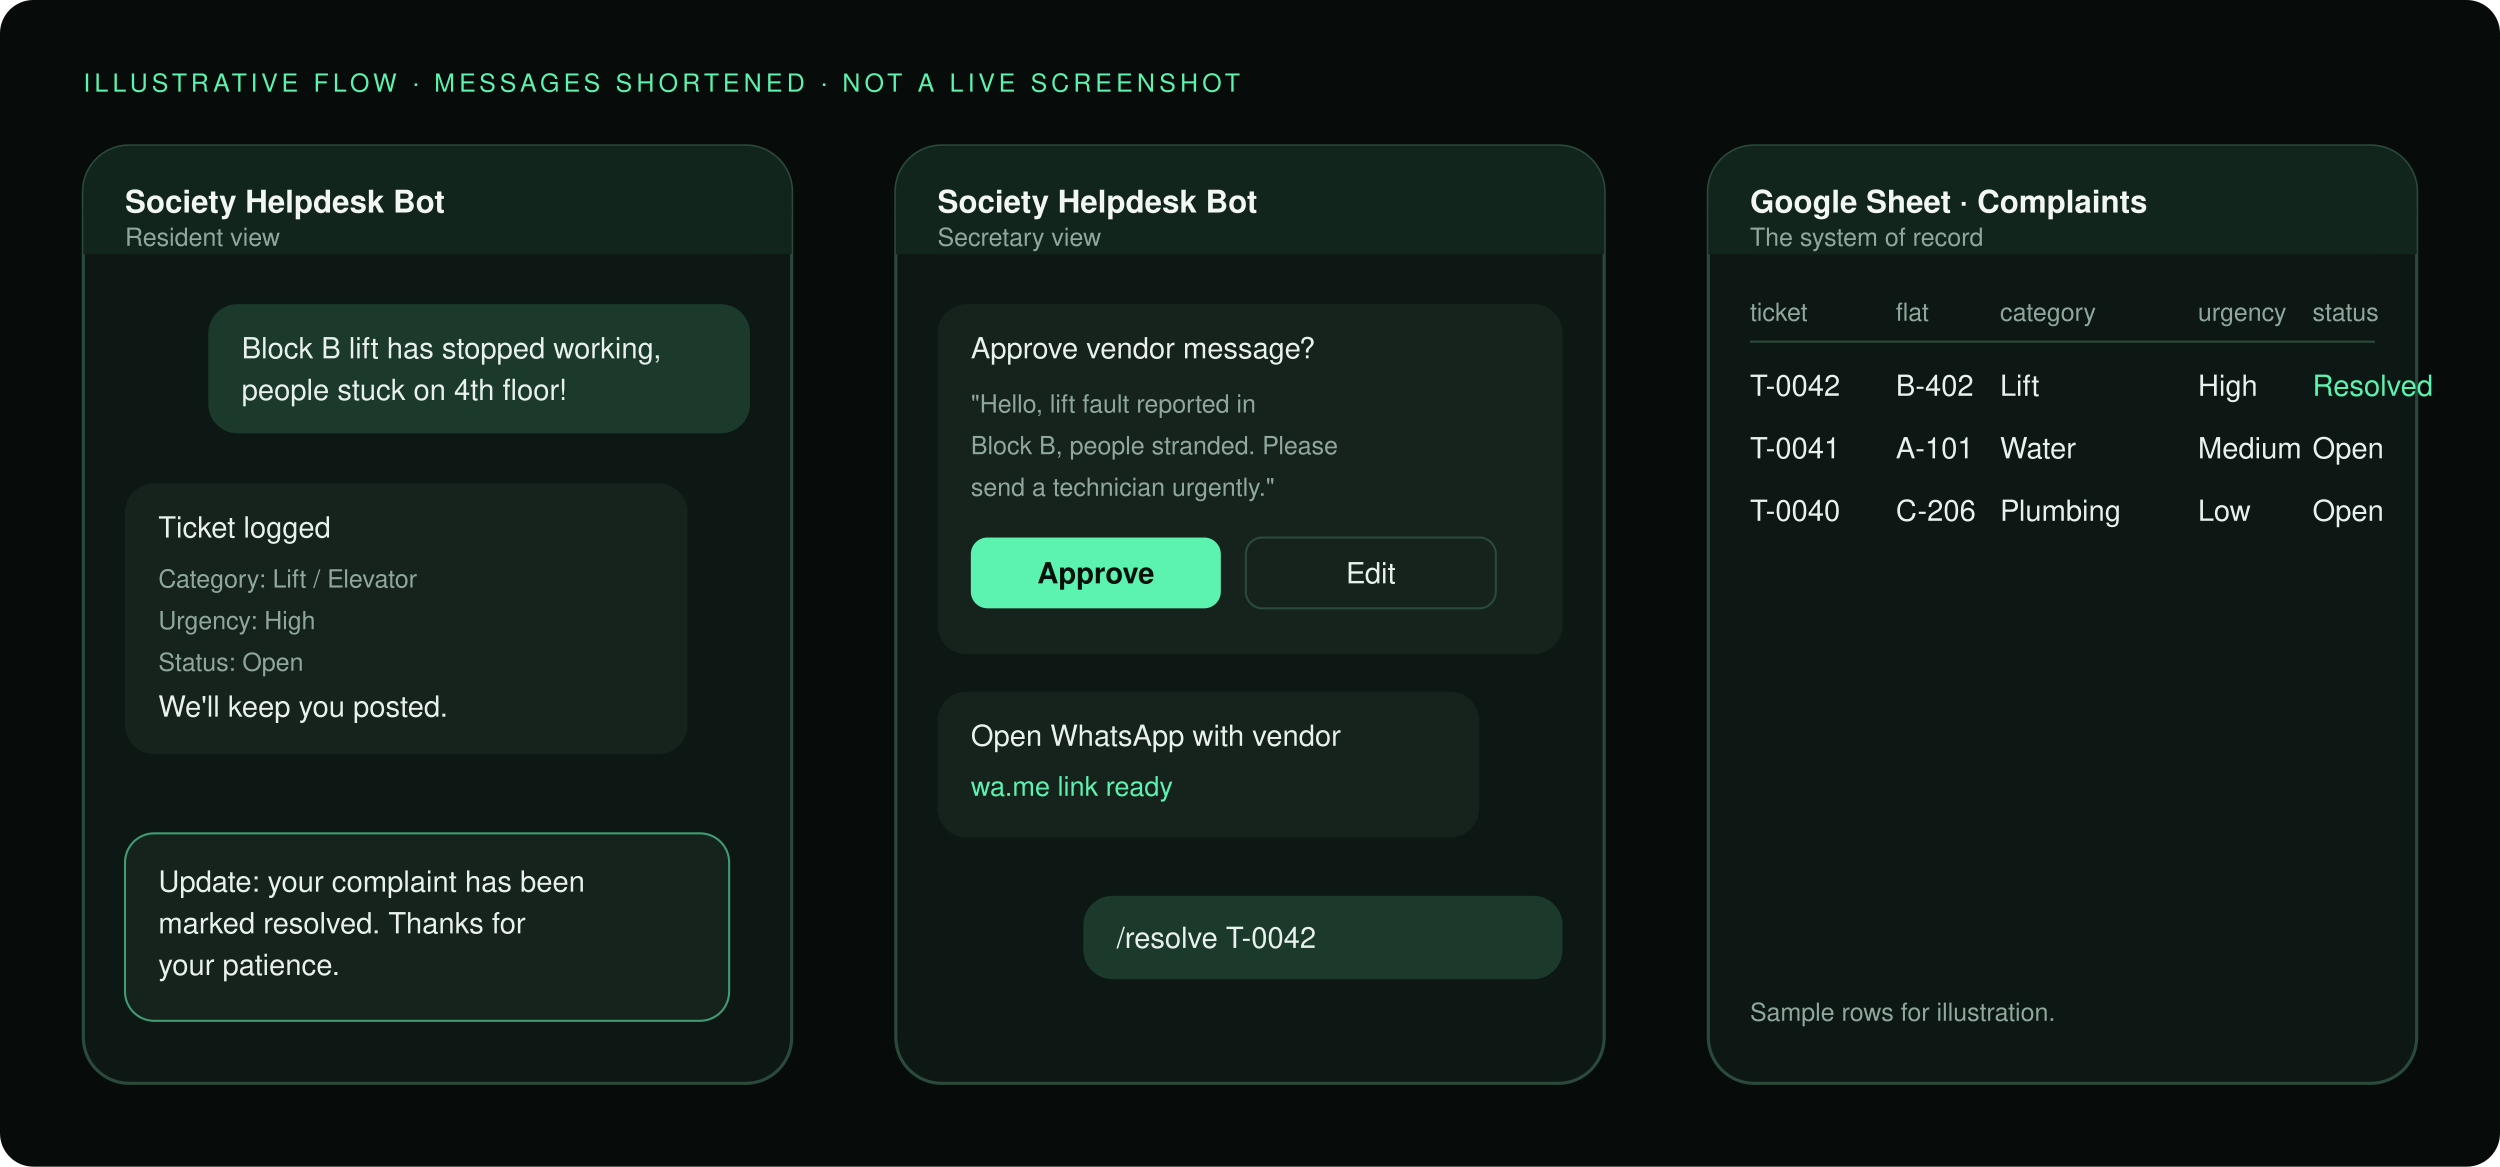
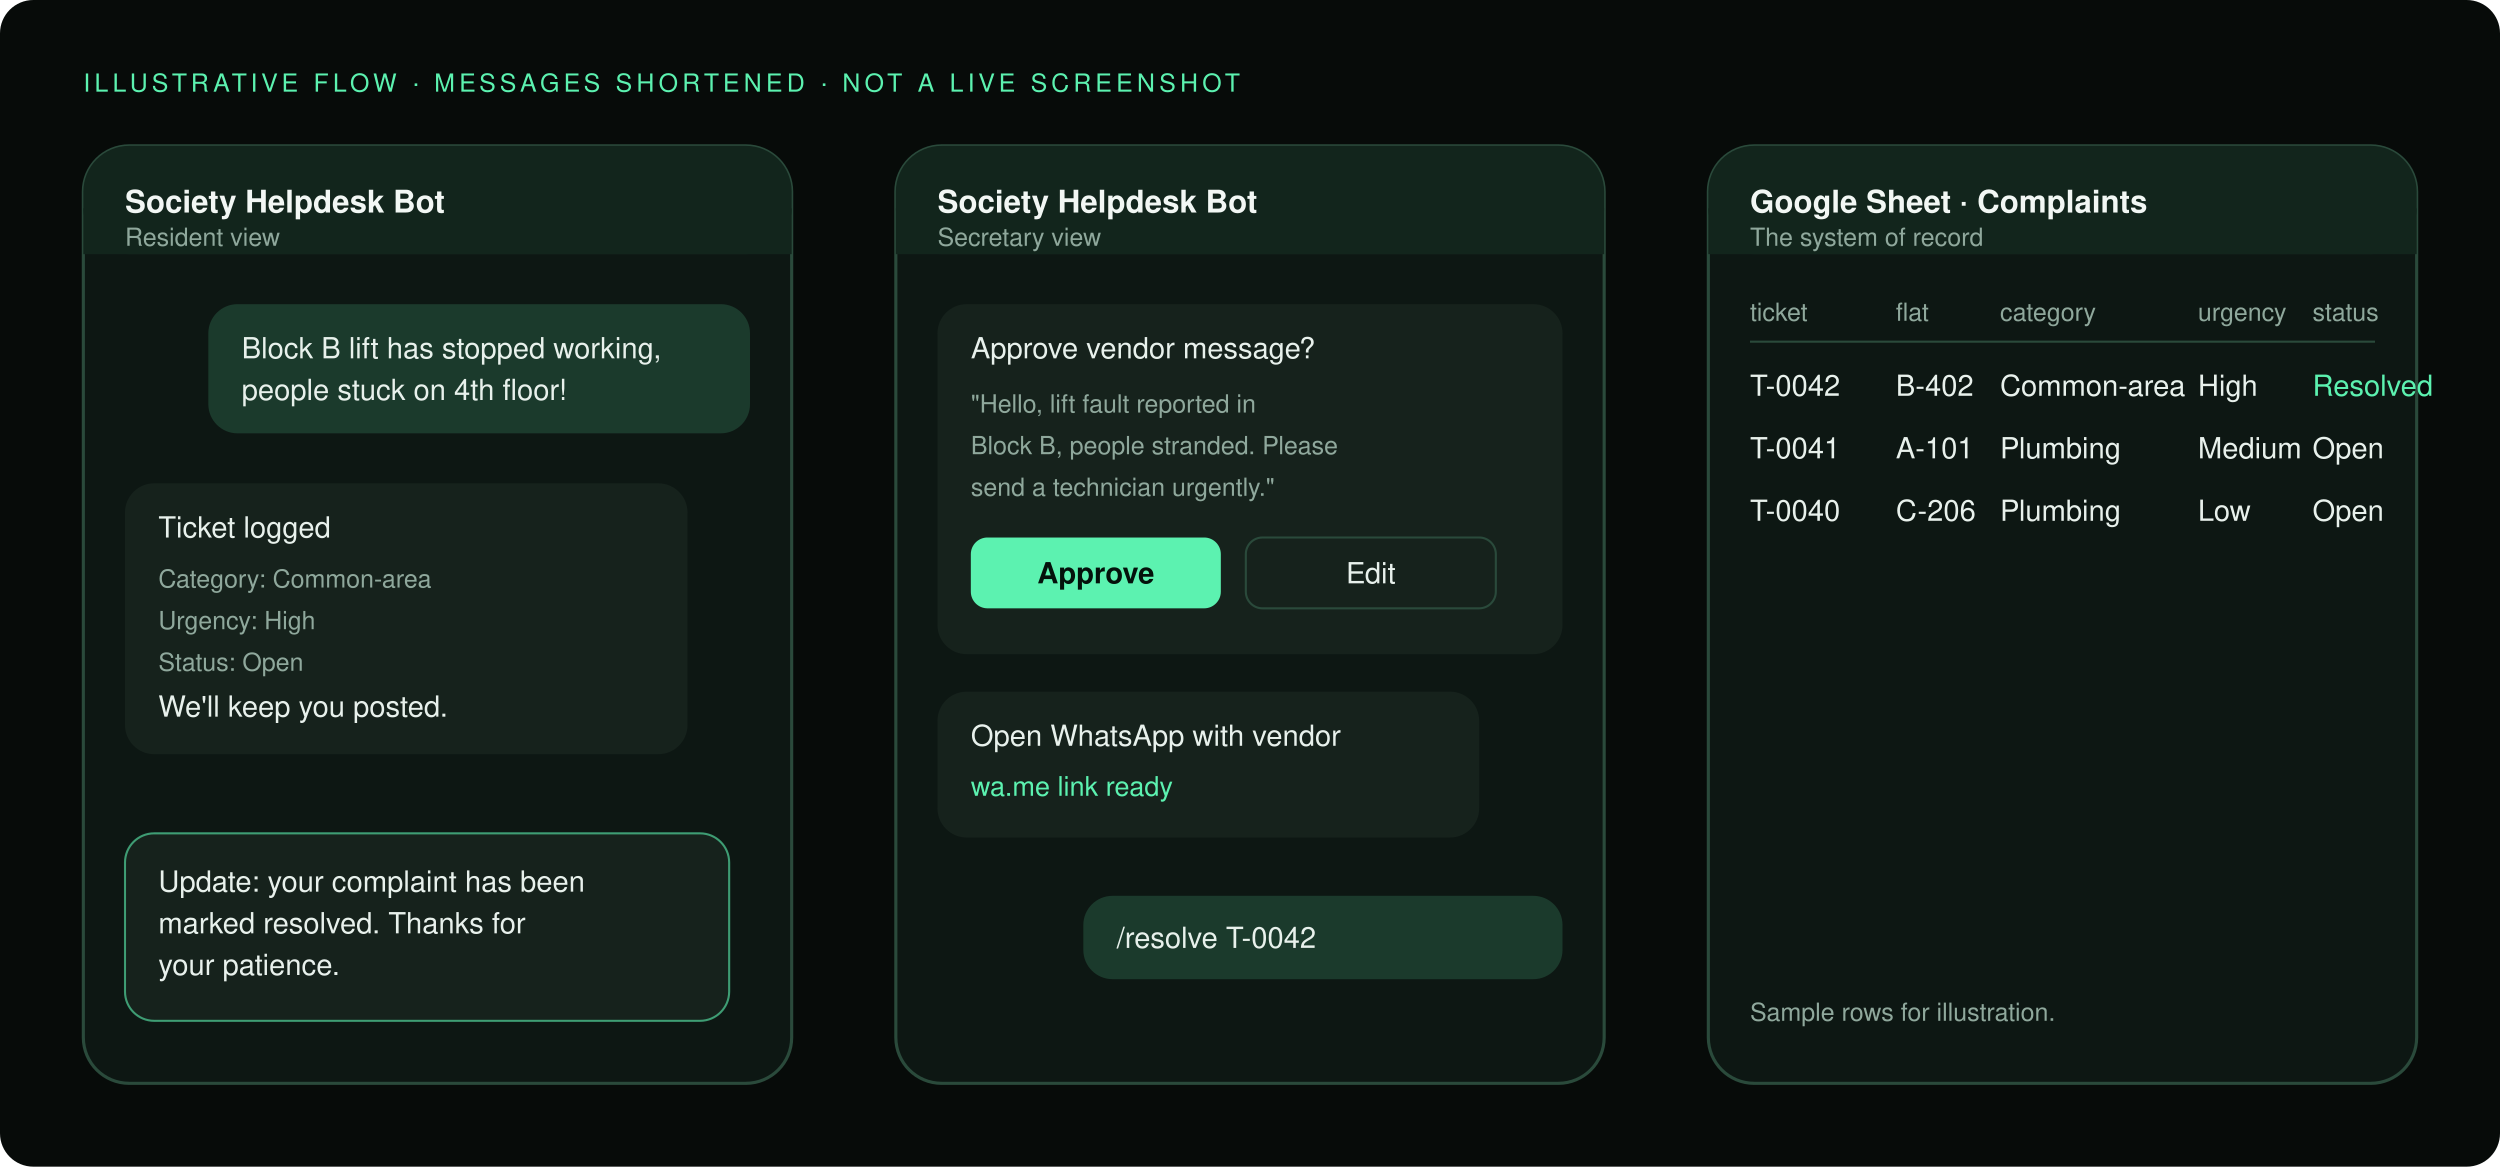
<svg xmlns="http://www.w3.org/2000/svg" viewBox="0 0 1200 560" width="1200" height="560" role="img" aria-label="Illustrative Telegram conversation flow">
  <defs>
    <style>
      .f{font-family:Segoe UI,Helvetica,Arial,sans-serif}
      .h{font-size:15px;font-weight:600;fill:#F2F7F4}
      .m{font-size:14px;fill:#E8F1EC}
      .d{font-size:12px;fill:#8FA89C}
      .tag{font-size:12px;fill:#5CF2B0;letter-spacing:2px}
    </style>
  </defs>
  <rect width="1200" height="560" rx="16" fill="#070b09" />
  <text x="40" y="44" class="f tag">ILLUSTRATIVE FLOW · MESSAGES SHORTENED · NOT A LIVE SCREENSHOT</text>
  <g transform="translate(40,70)">
    <rect width="340" height="450" rx="22" fill="#0d1713" stroke="#2a4a3b" stroke-width="1.5" />
    <rect width="340" height="52" rx="22" fill="#12251c" />
    <rect y="30" width="340" height="22" fill="#12251c" />
    <text x="20" y="32" class="f h">Society Helpdesk Bot</text>
    <text x="20" y="48" class="f d">Resident view</text>
    <rect x="60" y="76" width="260" height="62" rx="14" fill="#1b3a2c" />
    <text x="76" y="102" class="f m">Block B lift has stopped working,</text>
    <text x="76" y="122" class="f m">people stuck on 4th floor!</text>
    <rect x="20" y="162" width="270" height="130" rx="14" fill="#16221c" />
    <text x="36" y="188" class="f m">Ticket logged</text>
-     <text x="36" y="212" class="f d">Category: Lift / Elevator</text>
+     <text x="36" y="212" class="f d">Category: Common-area</text>
    <text x="36" y="232" class="f d">Urgency: High</text>
    <text x="36" y="252" class="f d">Status: Open</text>
    <text x="36" y="274" class="f m">We'll keep you posted.</text>
    <rect x="20" y="330" width="290" height="90" rx="14" fill="#16221c" stroke="#5CF2B0" stroke-opacity="0.6" />
    <text x="36" y="358" class="f m">Update: your complaint has been</text>
    <text x="36" y="378" class="f m">marked resolved. Thanks for</text>
    <text x="36" y="398" class="f m">your patience.</text>
  </g>
  <g transform="translate(430,70)">
    <rect width="340" height="450" rx="22" fill="#0d1713" stroke="#2a4a3b" stroke-width="1.5" />
    <rect width="340" height="52" rx="22" fill="#12251c" />
    <rect y="30" width="340" height="22" fill="#12251c" />
    <text x="20" y="32" class="f h">Society Helpdesk Bot</text>
    <text x="20" y="48" class="f d">Secretary view</text>
    <rect x="20" y="76" width="300" height="168" rx="14" fill="#16221c" />
    <text x="36" y="102" class="f m">Approve vendor message?</text>
    <text x="36" y="128" class="f d">"Hello, lift fault reported in</text>
    <text x="36" y="148" class="f d">Block B, people stranded. Please</text>
    <text x="36" y="168" class="f d">send a technician urgently."</text>
    <rect x="36" y="188" width="120" height="34" rx="8" fill="#5CF2B0" />
    <text x="96" y="210" text-anchor="middle" class="f" font-size="14" font-weight="700" fill="#04120b">Approve</text>
    <rect x="168" y="188" width="120" height="34" rx="8" fill="none" stroke="#2a4a3b" />
    <text x="228" y="210" text-anchor="middle" class="f m">Edit</text>
    <rect x="20" y="262" width="260" height="70" rx="14" fill="#16221c" />
    <text x="36" y="288" class="f m">Open WhatsApp with vendor</text>
    <text x="36" y="312" class="f" font-size="13" fill="#5CF2B0">wa.me link ready</text>
    <rect x="90" y="360" width="230" height="40" rx="14" fill="#1b3a2c" />
    <text x="106" y="385" class="f m">/resolve T-0042</text>
  </g>
  <g transform="translate(820,70)">
    <rect width="340" height="450" rx="22" fill="#0d1713" stroke="#2a4a3b" stroke-width="1.5" />
    <rect width="340" height="52" rx="22" fill="#12251c" />
    <rect y="30" width="340" height="22" fill="#12251c" />
    <text x="20" y="32" class="f h">Google Sheet · Complaints</text>
    <text x="20" y="48" class="f d">The system of record</text>
    <g class="f d">
      <text x="20" y="84">ticket</text>
      <text x="90" y="84">flat</text>
      <text x="140" y="84">category</text>
      <text x="235" y="84">urgency</text>
      <text x="290" y="84">status</text>
    </g>
    <line x1="20" y1="94" x2="320" y2="94" stroke="#2a4a3b" />
    <g class="f m" font-size="13">
      <text x="20" y="120">T-0042</text>
      <text x="90" y="120">B-402</text>
-       <text x="140" y="120">Lift</text>
+       <text x="140" y="120">Common-area</text>
      <text x="235" y="120">High</text>
      <text x="290" y="120" fill="#5CF2B0">Resolved</text>
      <text x="20" y="150">T-0041</text>
      <text x="90" y="150">A-101</text>
-       <text x="140" y="150">Water</text>
+       <text x="140" y="150">Plumbing</text>
      <text x="235" y="150">Medium</text>
      <text x="290" y="150">Open</text>
      <text x="20" y="180">T-0040</text>
      <text x="90" y="180">C-206</text>
      <text x="140" y="180">Plumbing</text>
      <text x="235" y="180">Low</text>
      <text x="290" y="180">Open</text>
    </g>
    <text x="20" y="420" class="f d">Sample rows for illustration.</text>
  </g>
</svg>
